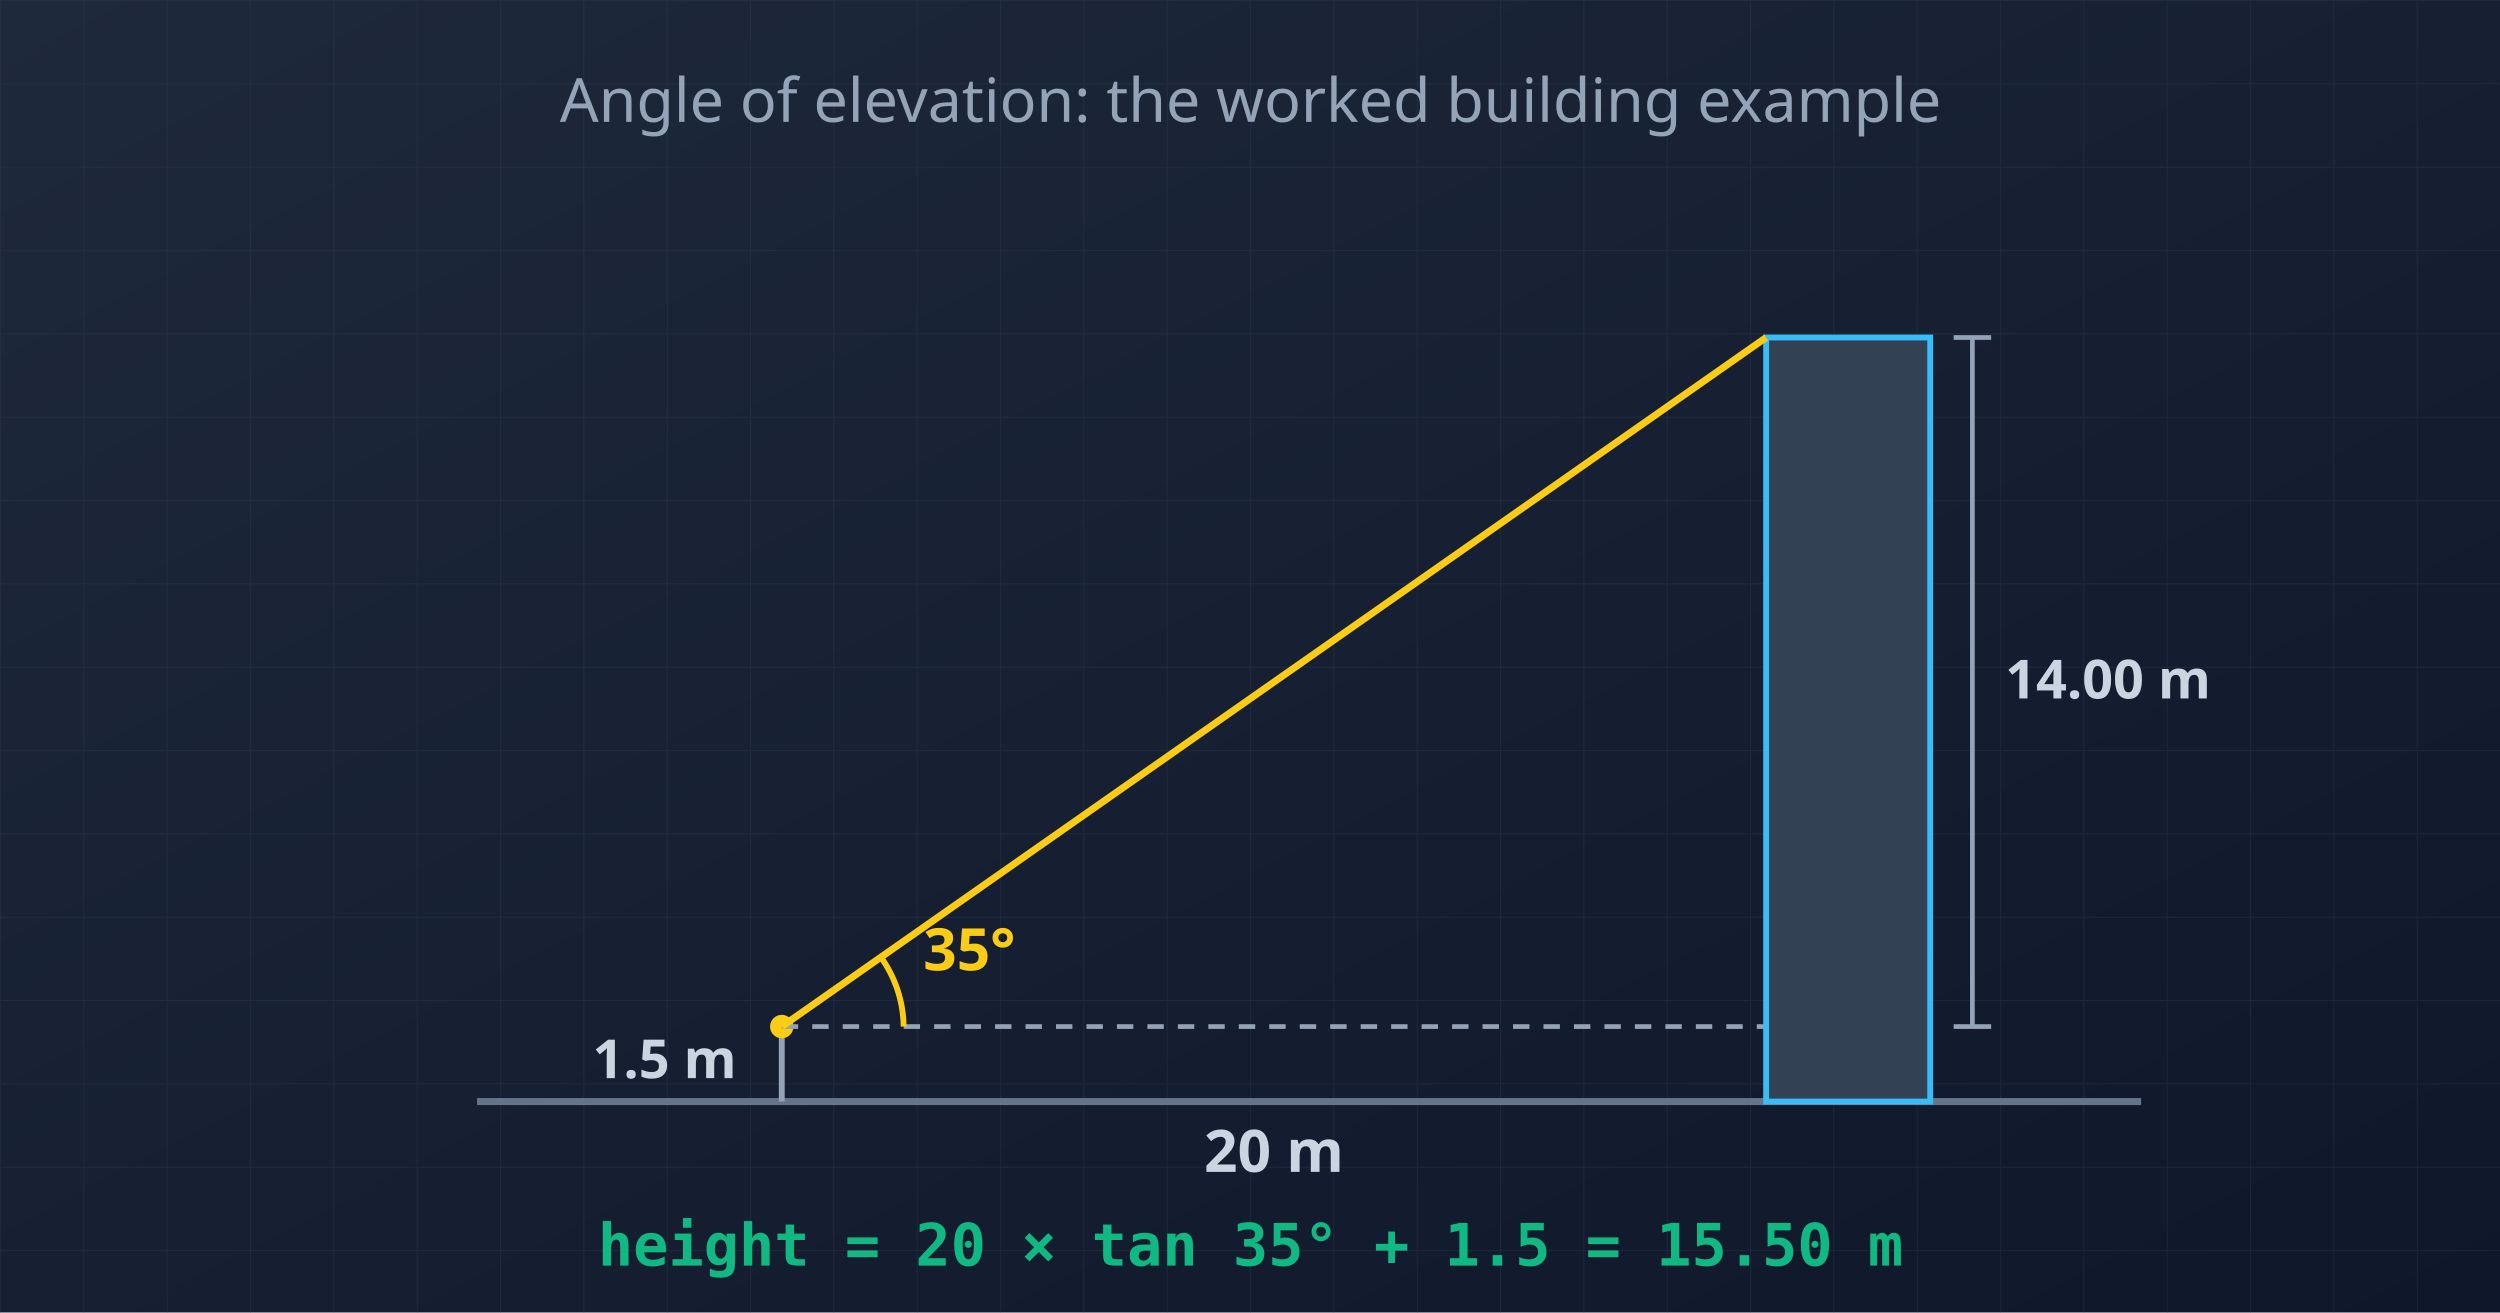
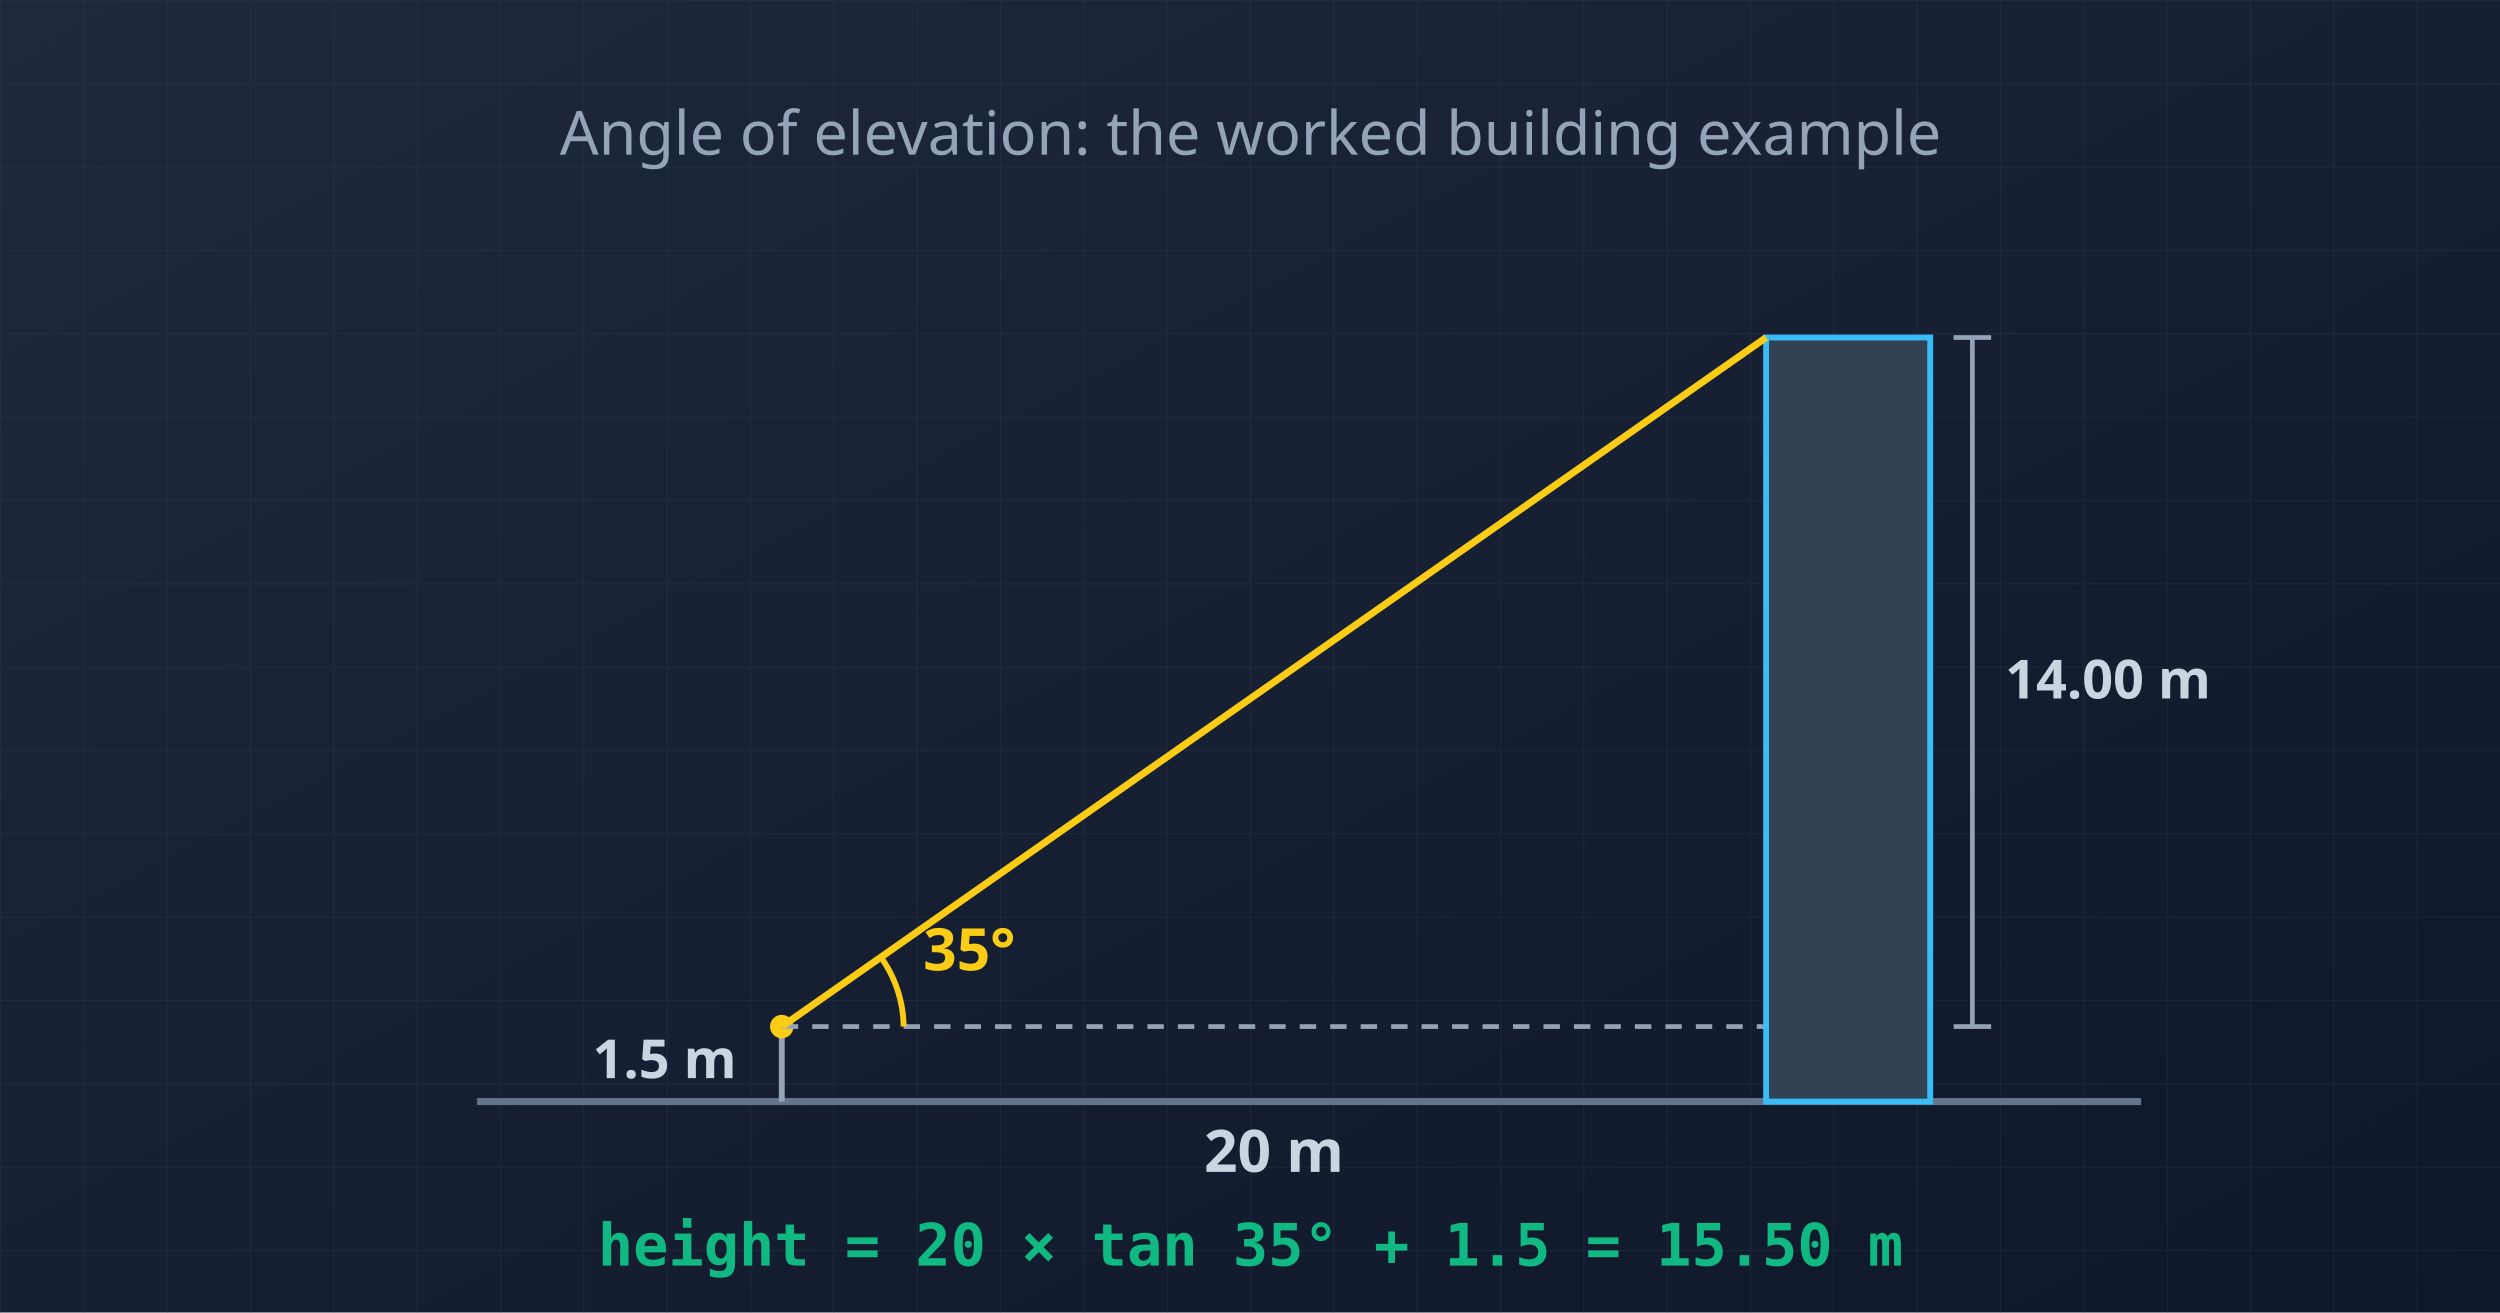
<svg xmlns="http://www.w3.org/2000/svg" width="1200" height="630">
  <defs>
    <linearGradient id="bg3" x1="0%" y1="0%" x2="100%" y2="100%">
      <stop offset="0%" stop-color="#1e293b" />
      <stop offset="100%" stop-color="#0f172a" />
    </linearGradient>
    <pattern id="grid3" width="40" height="40" patternUnits="userSpaceOnUse">
      <path d="M 40 0 L 0 0 0 40" fill="none" stroke="#334155" stroke-width="1" opacity="0.3" />
    </pattern>
  </defs>
  <rect width="1200" height="630" fill="url(#bg3)" />
  <rect width="1200" height="630" fill="url(#grid3)" />
  <g transform="translate(94,0) scale(1.125)">
-     <text x="450" y="52" font-family="system-ui, sans-serif" font-size="26" font-weight="500" fill="#94a3b8" text-anchor="middle">Angle of elevation: the worked building example</text>
+     <text x="450" y="66.0" font-family="system-ui, sans-serif" font-size="26" font-weight="500" fill="#94a3b8" text-anchor="middle">Angle of elevation: the worked building example</text>
    <line x1="120" y1="470" x2="830" y2="470" stroke="#64748b" stroke-width="3" />
    <line x1="250" y1="470" x2="250" y2="438" stroke="#94a3b8" stroke-width="2.5" />
    <text x="200" y="460" font-family="system-ui, sans-serif" font-size="23" font-weight="600" fill="#cbd5e1" text-anchor="middle">1.5 m</text>
    <circle cx="250" cy="438" r="5" fill="#facc15" />
    <line x1="250" y1="438" x2="670" y2="438" stroke="#94a3b8" stroke-width="2" stroke-dasharray="7 6" />
    <rect x="670" y="144" width="70" height="326" fill="#334155" stroke="#38bdf8" stroke-width="2.5" />
    <line x1="250" y1="438" x2="670" y2="144" stroke="#facc15" stroke-width="3" />
    <line x1="758" y1="144" x2="758" y2="438" stroke="#94a3b8" stroke-width="2" />
    <line x1="750" y1="144" x2="766" y2="144" stroke="#94a3b8" stroke-width="2" />
    <line x1="750" y1="438" x2="766" y2="438" stroke="#94a3b8" stroke-width="2" />
    <text x="772" y="298" font-family="system-ui, sans-serif" font-size="23" font-weight="600" fill="#cbd5e1">14.00 m</text>
    <path d="M 302 438 A 52 52 0 0 0 292 408" fill="none" stroke="#facc15" stroke-width="2.5" />
    <text x="330" y="414" font-family="system-ui, sans-serif" font-size="25" font-weight="600" fill="#facc15" text-anchor="middle">35°</text>
    <text x="460" y="500" font-family="system-ui, sans-serif" font-size="25" font-weight="600" fill="#cbd5e1" text-anchor="middle">20 m</text>
    <text x="450" y="540" font-family="monospace" font-size="25" font-weight="bold" fill="#10b981" text-anchor="middle">height = 20 × tan 35° + 1.5 = 15.50 m</text>
  </g>
</svg>
